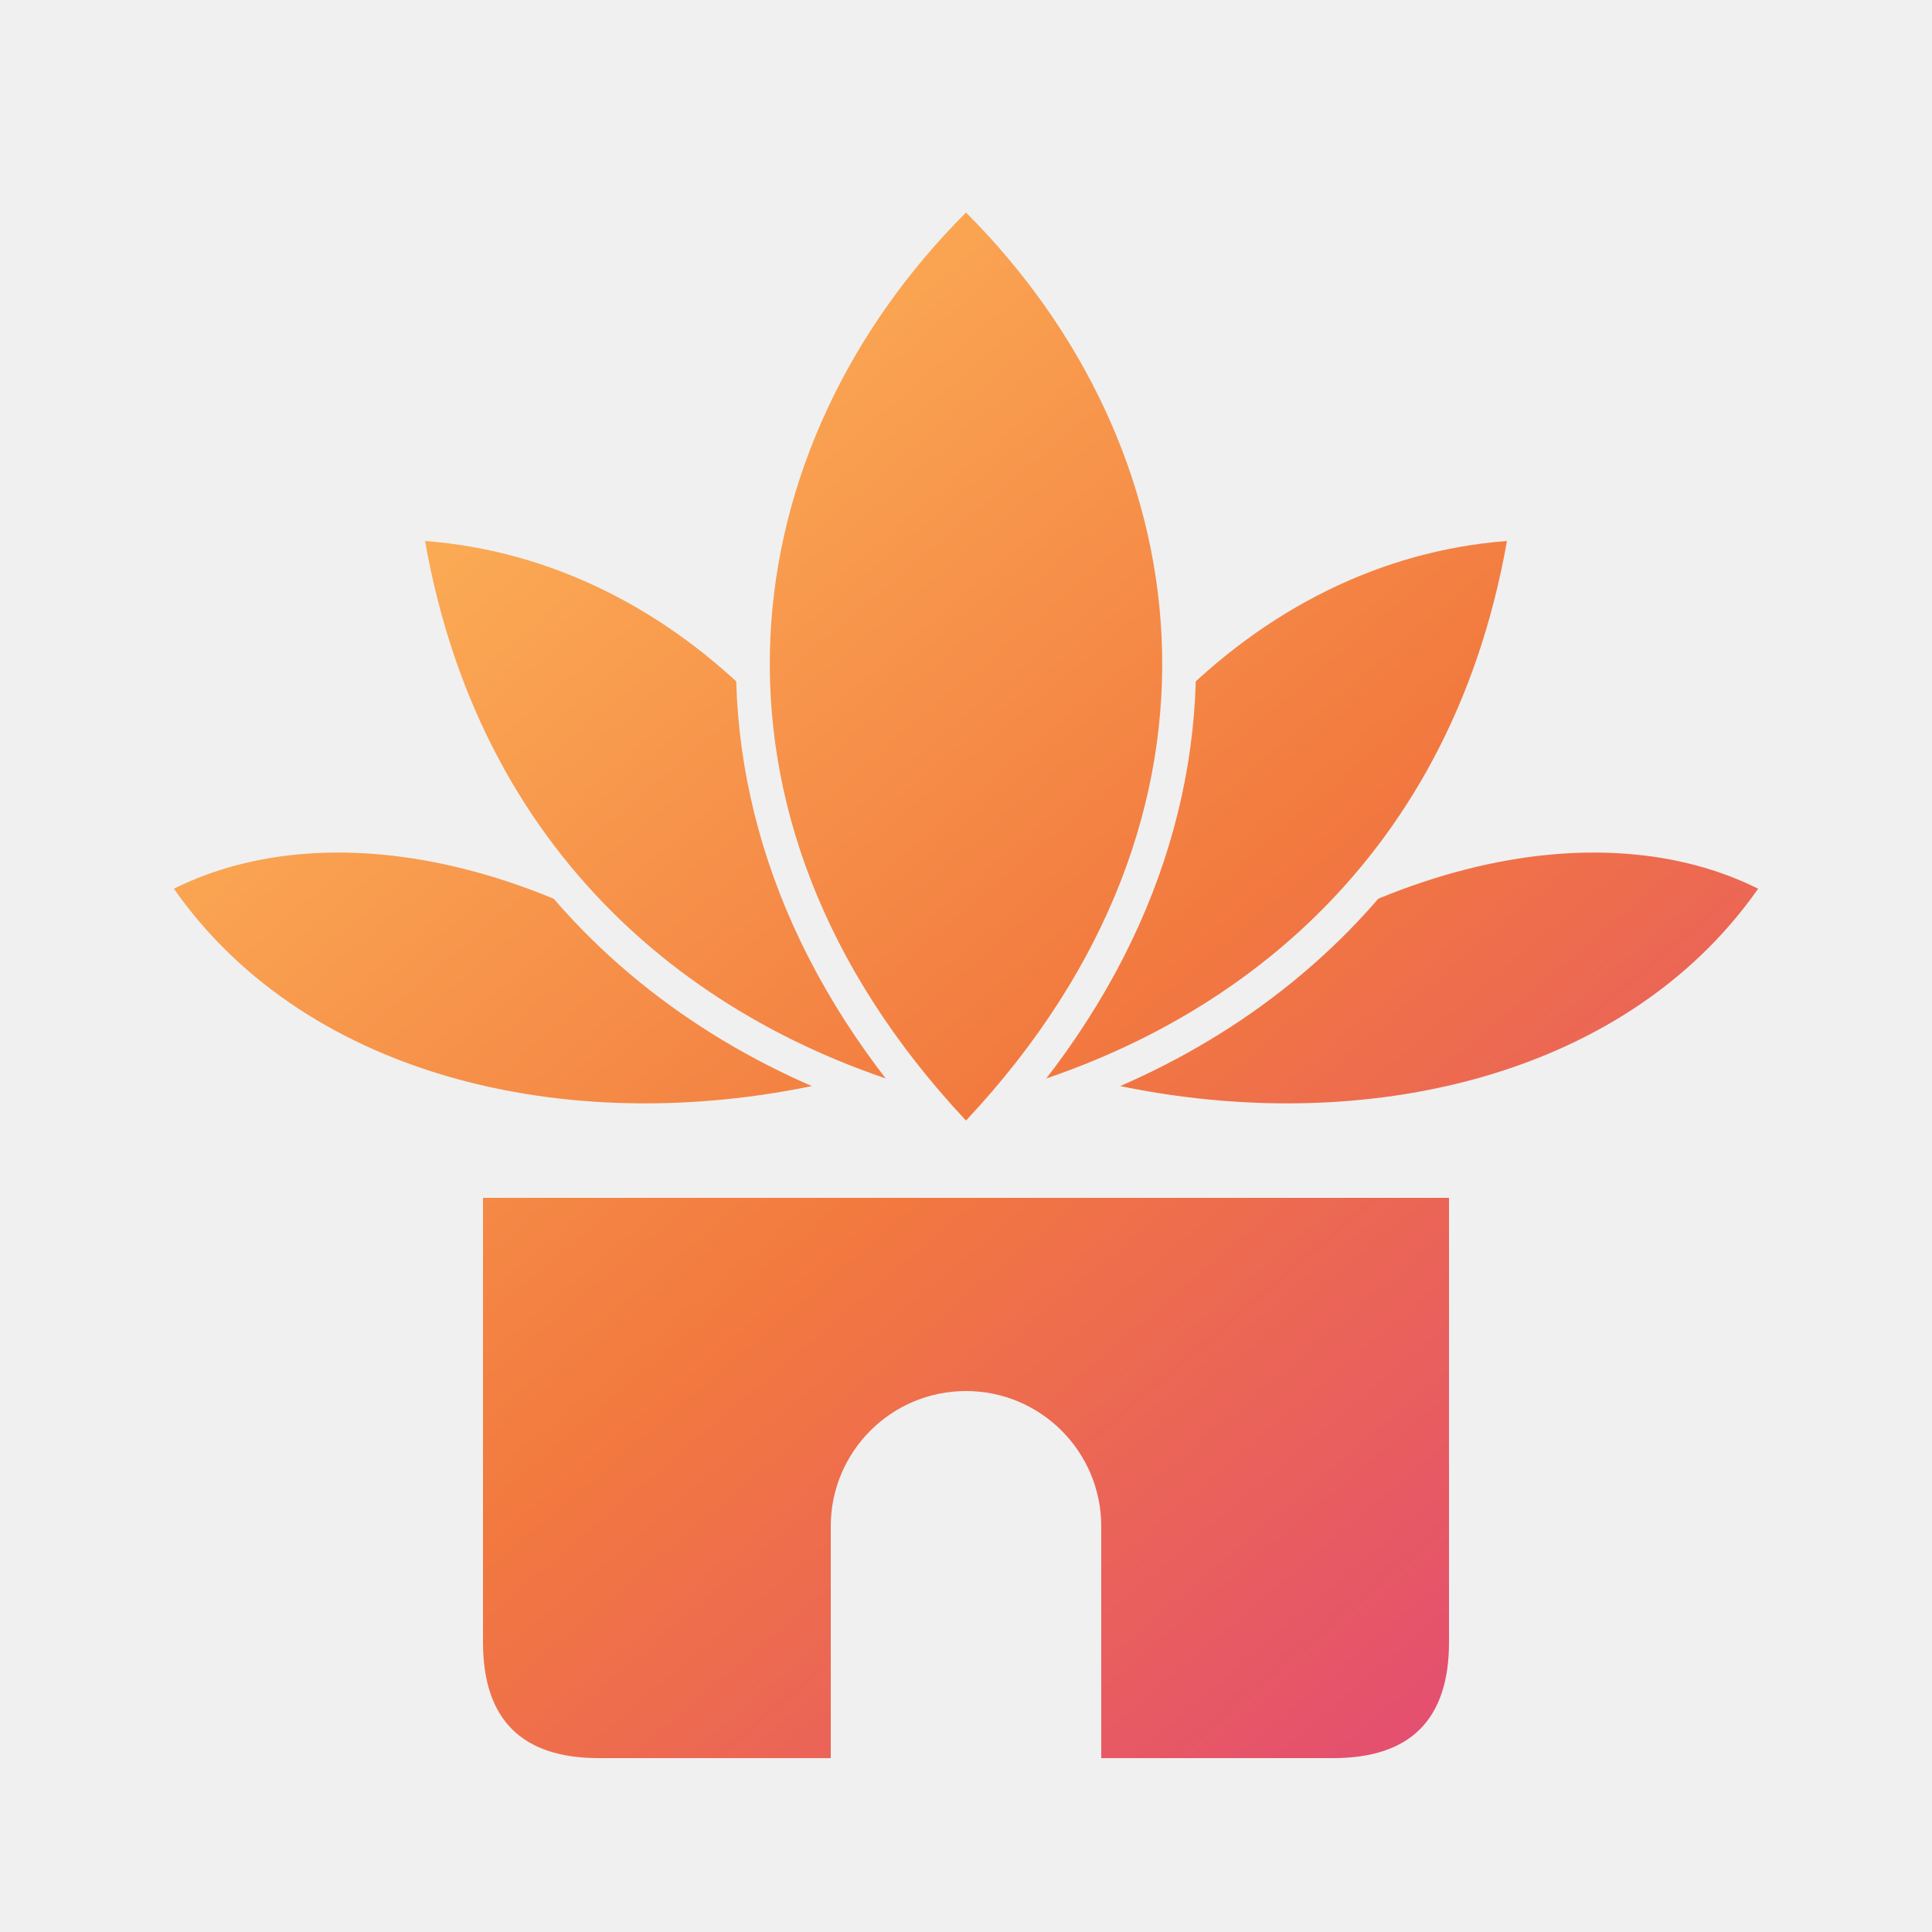
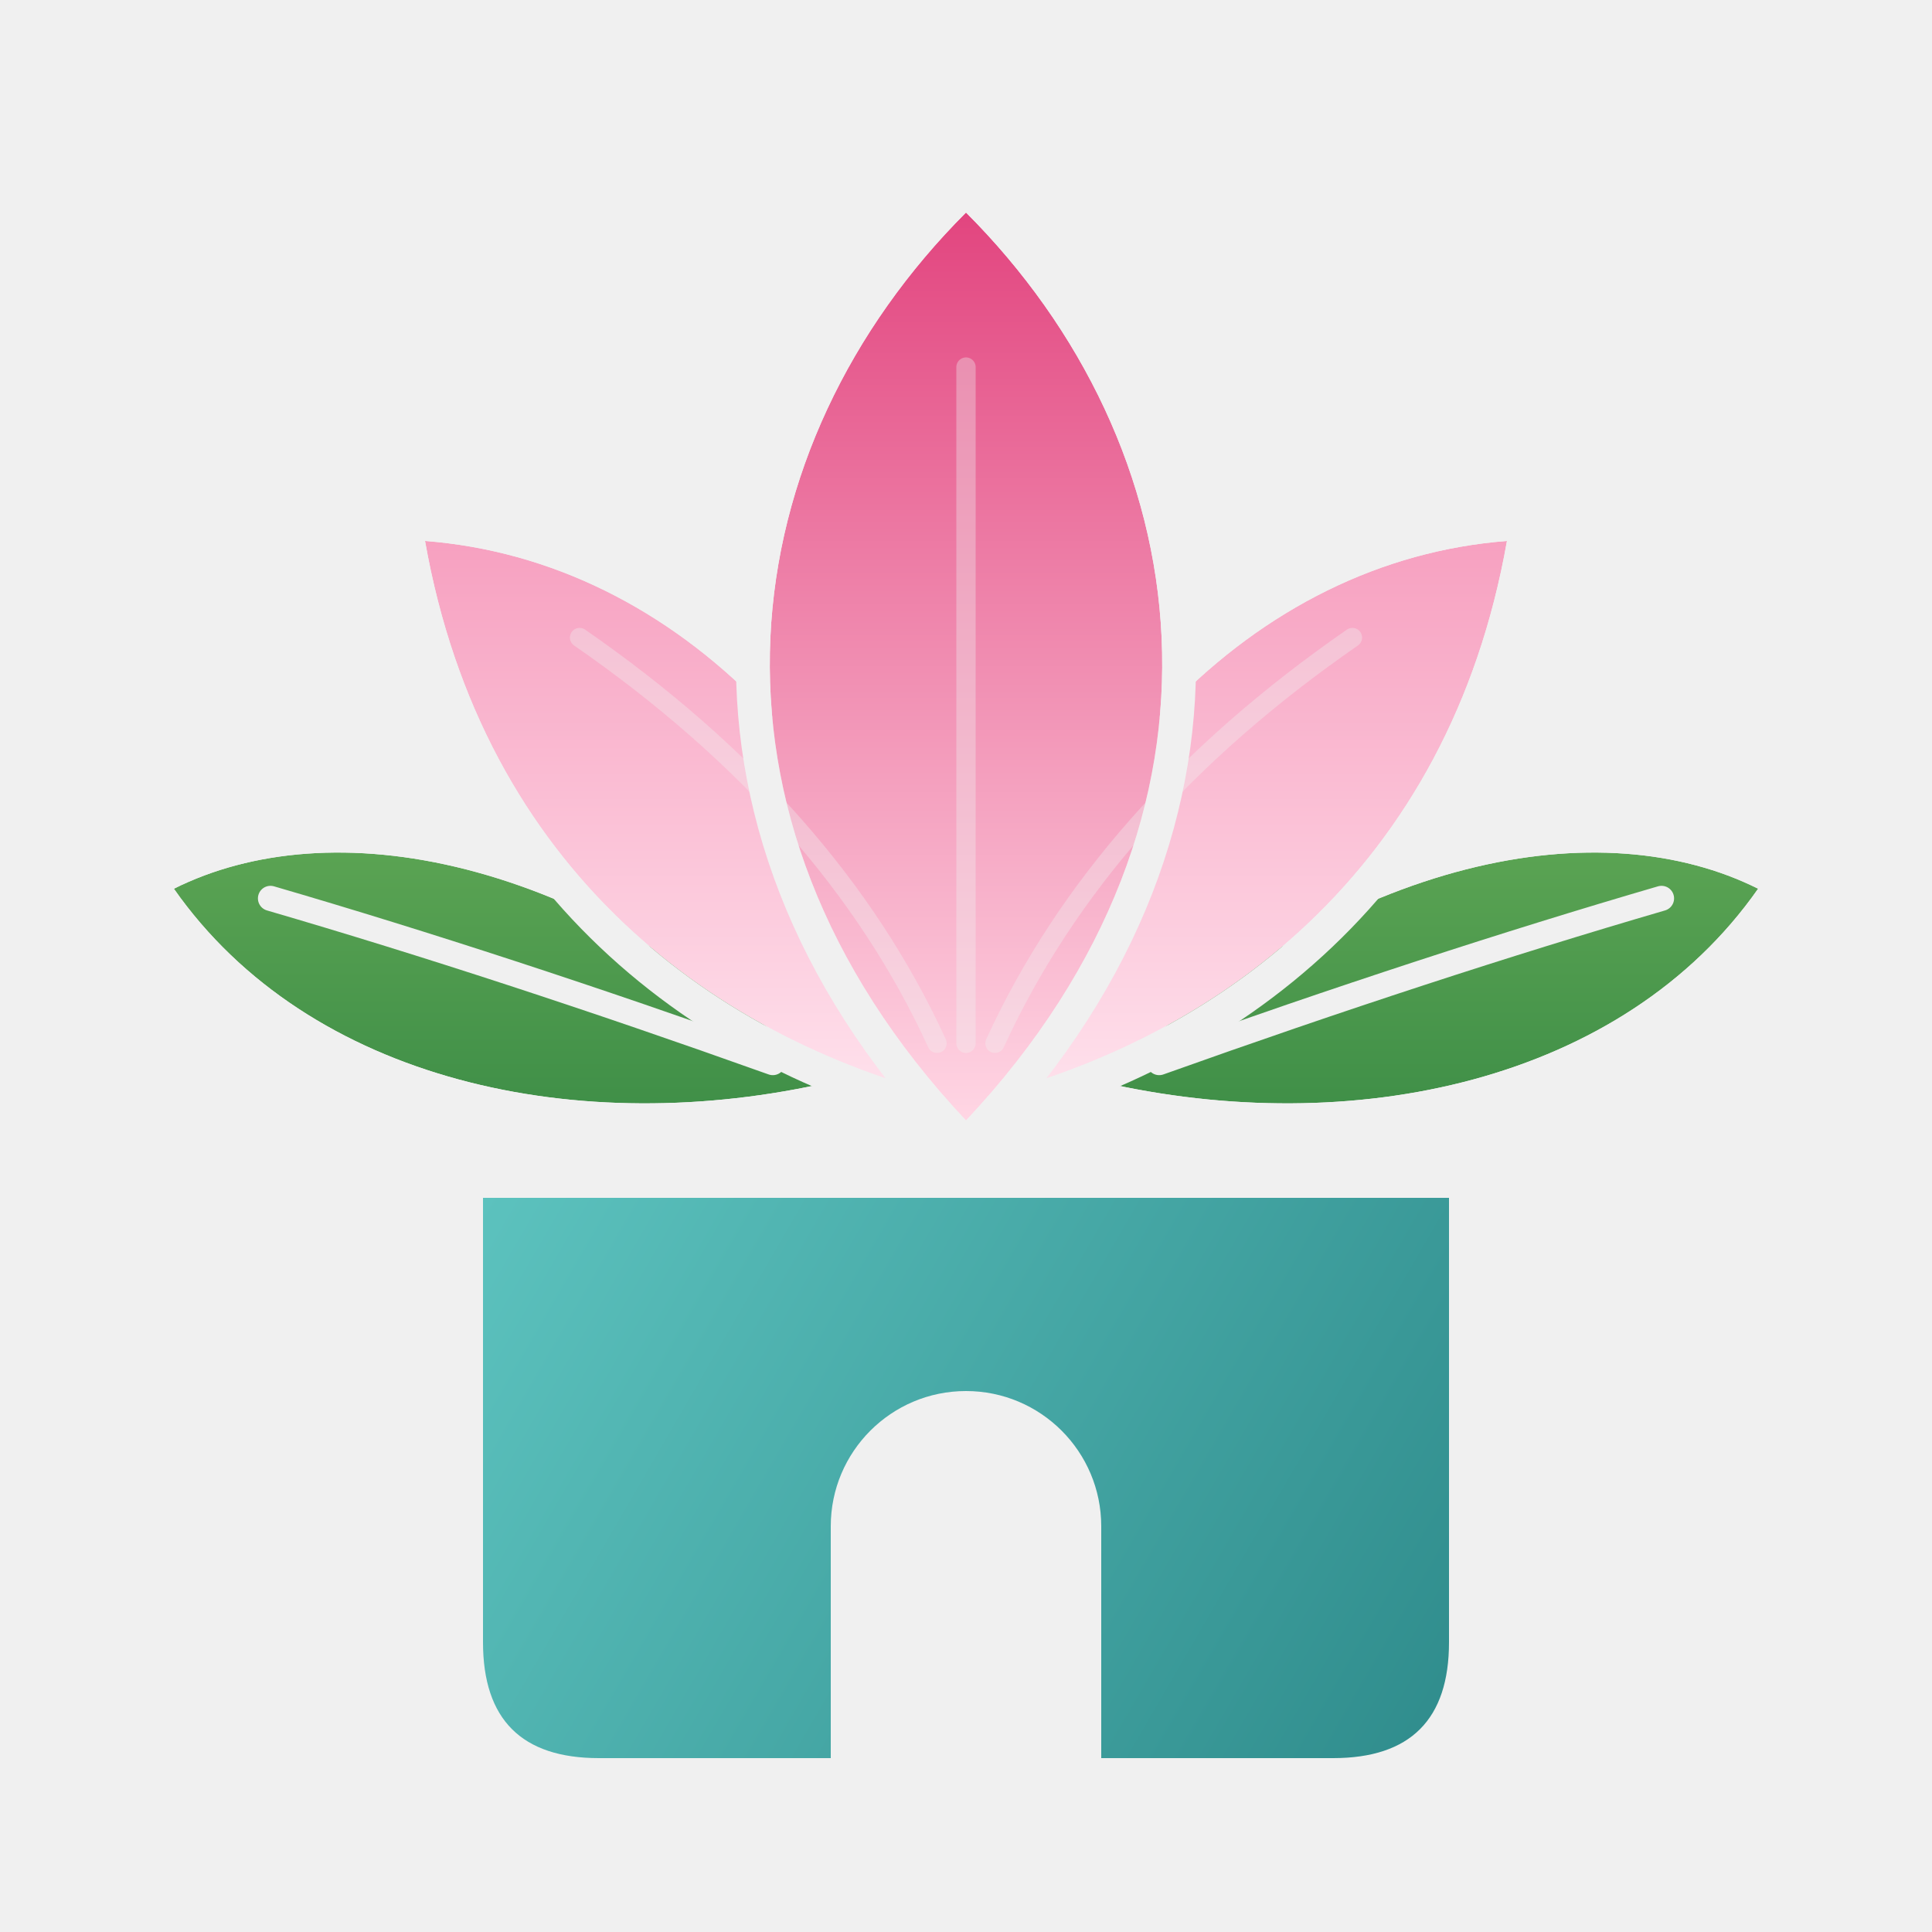
- <svg xmlns="http://www.w3.org/2000/svg" viewBox="0 0 200 200" width="200" height="200" role="img" aria-label="My Griha – Find Your Nest, Live Your Best">
+ <svg xmlns="http://www.w3.org/2000/svg" viewBox="0 0 200 200" width="200" height="200" role="img" aria-label="My Griha">
  <defs>
-     <linearGradient id="gm" gradientUnits="userSpaceOnUse" x1="30" y1="20" x2="170" y2="185">
-       <stop offset="0" stop-color="#FFC15E" />
-       <stop offset=".55" stop-color="#F2793F" />
-       <stop offset="1" stop-color="#E0457B" />
+     <linearGradient id="hb" gradientUnits="userSpaceOnUse" x1="50" y1="124" x2="150" y2="182">
+       <stop offset="0" stop-color="#5CC2BE" />
+       <stop offset="1" stop-color="#2F8C8C" />
    </linearGradient>
  </defs>
  <g transform="">
-     <mask id="lm6" maskUnits="userSpaceOnUse" x="0" y="0" width="200" height="200">
+     <defs>
+       <linearGradient id="fg6_0" gradientUnits="userSpaceOnUse" x1="100" y1="22" x2="100" y2="116">
+         <stop offset="0" stop-color="#9ED66F" />
+         <stop offset="1" stop-color="#3E8E47" />
+       </linearGradient>
+       <linearGradient id="fg6_1" gradientUnits="userSpaceOnUse" x1="100" y1="22" x2="100" y2="116">
+         <stop offset="0" stop-color="#9ED66F" />
+         <stop offset="1" stop-color="#3E8E47" />
+       </linearGradient>
+       <linearGradient id="fg6_2" gradientUnits="userSpaceOnUse" x1="100" y1="22" x2="100" y2="116">
+         <stop offset="0" stop-color="#F27AA6" />
+         <stop offset="1" stop-color="#FFE4EE" />
+       </linearGradient>
+       <linearGradient id="fg6_3" gradientUnits="userSpaceOnUse" x1="100" y1="22" x2="100" y2="116">
+         <stop offset="0" stop-color="#F27AA6" />
+         <stop offset="1" stop-color="#FFE4EE" />
+       </linearGradient>
+       <linearGradient id="fg6_4" gradientUnits="userSpaceOnUse" x1="100" y1="22" x2="100" y2="116">
+         <stop offset="0" stop-color="#E2457F" />
+         <stop offset="1" stop-color="#FFD6E4" />
+       </linearGradient>
+     </defs>
+     <mask id="fm6" maskUnits="userSpaceOnUse" x="0" y="0" width="200" height="200">
      <rect width="200" height="200" fill="black" />
      <path d="M18 92 C34 84 60 88 86 112 C60 118 32 112 18 92Z" fill="black" stroke="black" stroke-width="7" stroke-linejoin="round" />
      <path d="M18 92 C34 84 60 88 86 112 C60 118 32 112 18 92Z" fill="white" />
      <path d="M182 92 C166 84 140 88 114 112 C140 118 168 112 182 92Z" fill="black" stroke="black" stroke-width="7" stroke-linejoin="round" />
      <path d="M182 92 C166 84 140 88 114 112 C140 118 168 112 182 92Z" fill="white" />
      <path d="M44 56 C70 58 92 80 100 114 C74 108 50 90 44 56Z" fill="black" stroke="black" stroke-width="7" stroke-linejoin="round" />
      <path d="M44 56 C70 58 92 80 100 114 C74 108 50 90 44 56Z" fill="white" />
      <path d="M156 56 C130 58 108 80 100 114 C126 108 150 90 156 56Z" fill="black" stroke="black" stroke-width="7" stroke-linejoin="round" />
      <path d="M156 56 C130 58 108 80 100 114 C126 108 150 90 156 56Z" fill="white" />
      <path d="M100 22 C124 46 130 84 100 116 C70 84 76 46 100 22Z" fill="black" stroke="black" stroke-width="7" stroke-linejoin="round" />
      <path d="M100 22 C124 46 130 84 100 116 C70 84 76 46 100 22Z" fill="white" />
+       <path d="M80 110 Q52 100 28 93" fill="none" stroke="black" stroke-width="2.6" stroke-linecap="round" />
+       <path d="M120 110 Q148 100 172 93" fill="none" stroke="black" stroke-width="2.6" stroke-linecap="round" />
+       <path d="M97 108 Q86 84 60 66" fill="none" stroke="black" stroke-opacity=".35" stroke-width="2" stroke-linecap="round" />
+       <path d="M103 108 Q114 84 140 66" fill="none" stroke="black" stroke-opacity=".35" stroke-width="2" stroke-linecap="round" />
+       <path d="M100 108 L100 38" fill="none" stroke="black" stroke-opacity=".35" stroke-width="2" stroke-linecap="round" />
    </mask>
-     <rect x="10" y="15" width="180" height="110" fill="url(#gm)" mask="url(#lm6)" />
-     <path fill="url(#gm)" fill-rule="evenodd" d="M50 124 H150 V170 Q150 182 138 182 H62 Q50 182 50 170Z M86 182 V158 A14 14 0 0 1 114 158 V182Z" />
+     <g mask="url(#fm6)">
+       <path d="M18 92 C34 84 60 88 86 112 C60 118 32 112 18 92Z" fill="url(#fg6_0)" />
+       <path d="M182 92 C166 84 140 88 114 112 C140 118 168 112 182 92Z" fill="url(#fg6_1)" />
+       <path d="M44 56 C70 58 92 80 100 114 C74 108 50 90 44 56Z" fill="url(#fg6_2)" />
+       <path d="M156 56 C130 58 108 80 100 114 C126 108 150 90 156 56Z" fill="url(#fg6_3)" />
+       <path d="M100 22 C124 46 130 84 100 116 C70 84 76 46 100 22Z" fill="url(#fg6_4)" />
+     </g>
+     <path fill="url(#hb)" fill-rule="evenodd" d="M50 124 H150 V170 Q150 182 138 182 H62 Q50 182 50 170Z M86 182 V158 A14 14 0 0 1 114 158 V182Z" />
  </g>
</svg>
